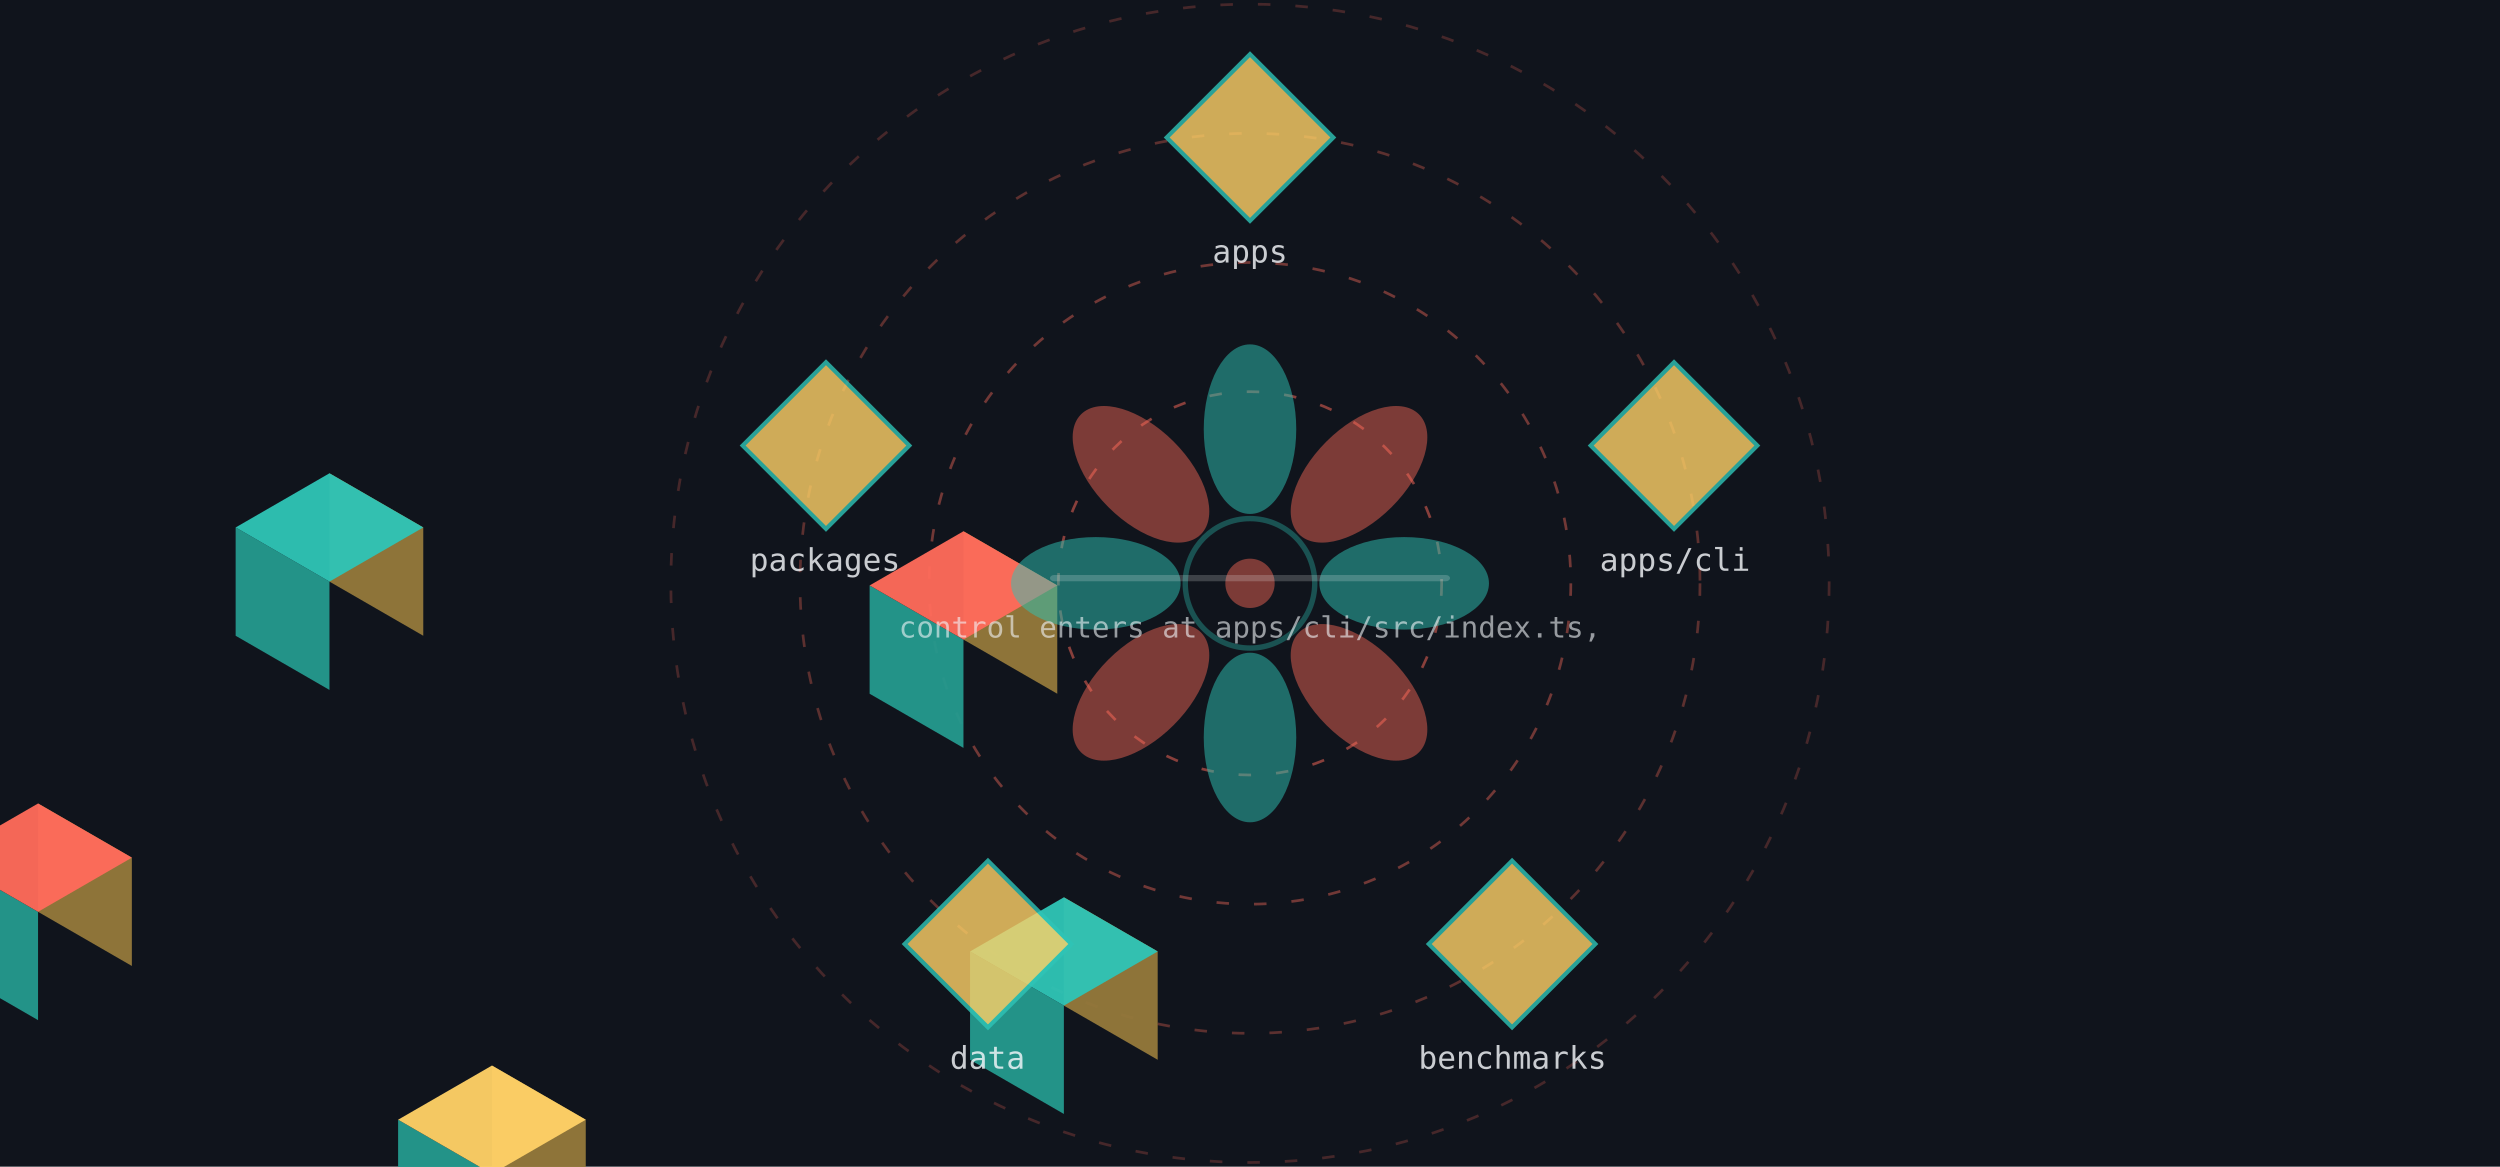
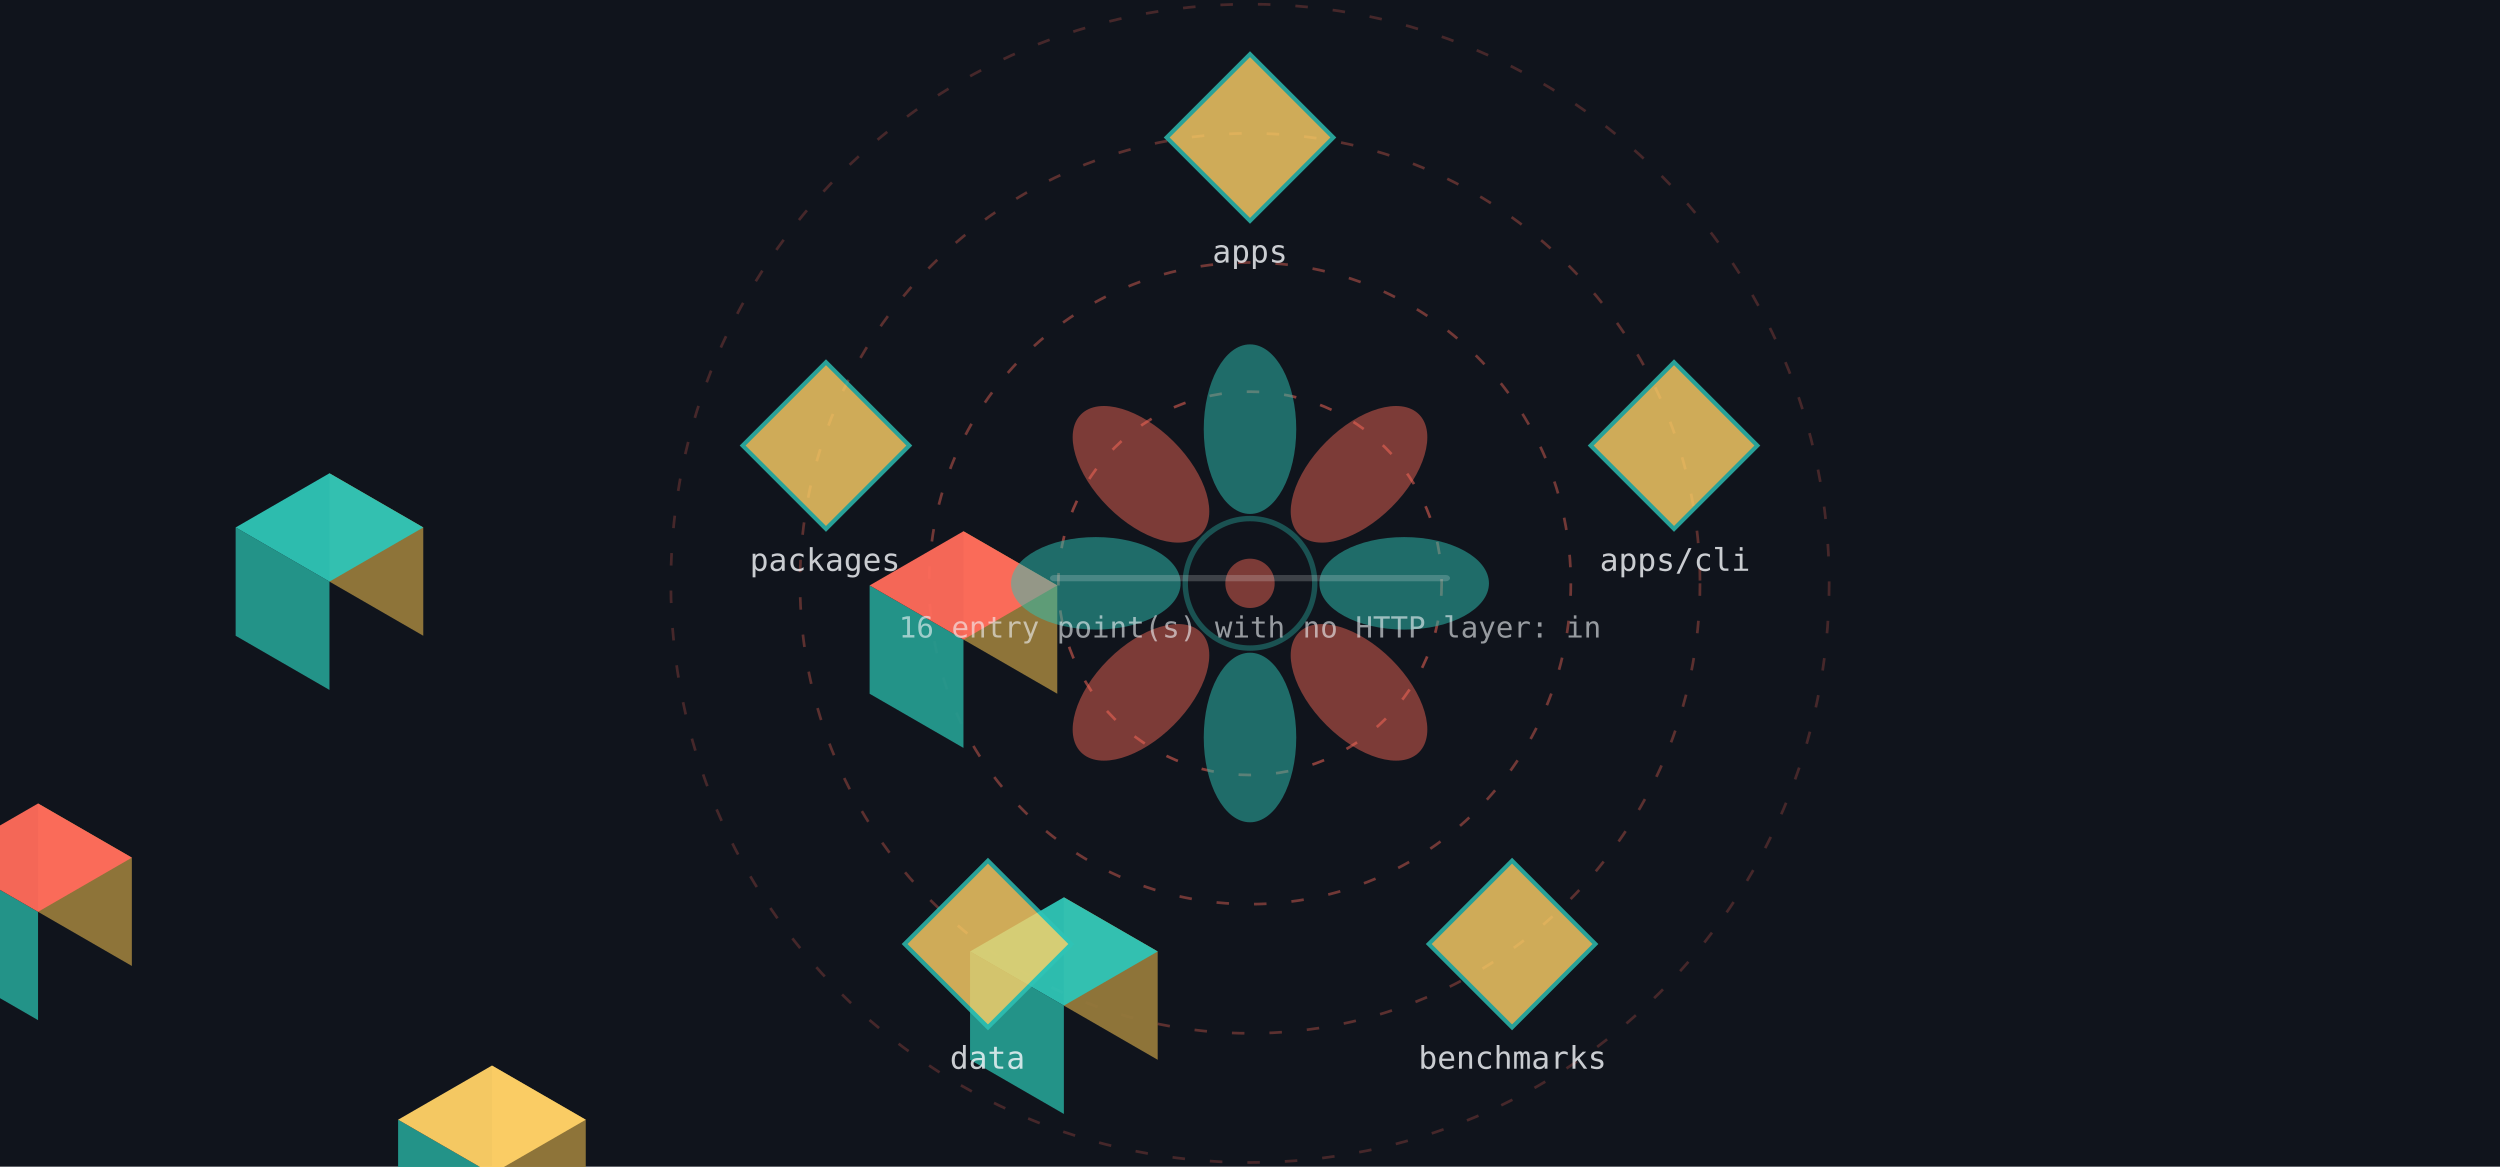
<svg xmlns="http://www.w3.org/2000/svg" viewBox="0 0 1200 560" width="1200" height="560" role="img" aria-label="grokmax workflow">
  <rect width="1200" height="560" fill="#10141c" />
  <defs>
    <linearGradient id="gk" x1="0" y1="0" x2="1" y2="1">
      <stop offset="0%" stop-color="#ff6b5a" />
      <stop offset="100%" stop-color="#2ec4b6" />
    </linearGradient>
  </defs>
  <circle cx="600.00" cy="280.00" r="92.00" fill="none" stroke="rgba(255,107,90,0.500)" stroke-width="1.30" opacity="1.00" stroke-dasharray="6 12" />
  <g>
    <circle cx="600.00" cy="280.00" r="92.00" fill="none" stroke="#ffd166" stroke-width="2.60" opacity="0.00" />
    <animate attributeName="opacity" values="0;0.85;0" dur="14.7s" begin="0.0s" repeatCount="indefinite" />
  </g>
  <circle cx="600.00" cy="280.00" r="154.00" fill="none" stroke="rgba(255,107,90,0.410)" stroke-width="1.30" opacity="1.00" stroke-dasharray="6 12" />
  <g>
    <circle cx="600.00" cy="280.00" r="154.00" fill="none" stroke="#ffd166" stroke-width="2.60" opacity="0.00" />
    <animate attributeName="opacity" values="0;0.85;0" dur="14.7s" begin="0.6s" repeatCount="indefinite" />
  </g>
  <circle cx="600.00" cy="280.00" r="216.00" fill="none" stroke="rgba(255,107,90,0.320)" stroke-width="1.30" opacity="1.00" stroke-dasharray="6 12" />
  <g>
    <circle cx="600.00" cy="280.00" r="216.00" fill="none" stroke="#ffd166" stroke-width="2.60" opacity="0.00" />
    <animate attributeName="opacity" values="0;0.85;0" dur="14.7s" begin="1.2s" repeatCount="indefinite" />
  </g>
  <circle cx="600.00" cy="280.00" r="278.00" fill="none" stroke="rgba(255,107,90,0.230)" stroke-width="1.30" opacity="1.00" stroke-dasharray="6 12" />
  <g>
    <circle cx="600.00" cy="280.00" r="278.00" fill="none" stroke="#ffd166" stroke-width="2.60" opacity="0.00" />
    <animate attributeName="opacity" values="0;0.85;0" dur="14.7s" begin="1.8s" repeatCount="indefinite" />
  </g>
  <polygon points="462.46,307.00 507.49,333.00 507.49,281.00 462.46,255.00" fill="#94793b" opacity="0.95" />
  <polygon points="417.42,333.00 462.46,359.00 462.46,307.00 417.42,281.00" fill="#24998e" opacity="0.95" />
  <polygon points="462.46,255.00 507.49,281.00 462.46,307.00 417.42,281.00" fill="#ff6b5a" opacity="0.95" />
  <text x="600" y="126" font-family="ui-monospace,Menlo,monospace" font-size="15" fill="rgba(242,245,249,0.820)" text-anchor="middle">apps</text>
  <g>
    <polygon points="600.00,26.00 640.00,66.00 600.00,106.00 560.00,66.00" fill="#ffd166" opacity="0.80" stroke="#2ec4b6" stroke-width="2" />
    <animate attributeName="opacity" values="0.25;1.0;0.25" dur="14.7s" begin="0.0s" repeatCount="indefinite" />
  </g>
  <polygon points="510.66,482.70 555.69,508.70 555.69,456.70 510.66,430.70" fill="#94793b" opacity="0.95" />
  <polygon points="465.62,508.70 510.66,534.70 510.66,482.70 465.62,456.70" fill="#24998e" opacity="0.95" />
  <polygon points="510.66,430.70 555.69,456.70 510.66,482.70 465.62,456.70" fill="#2ec4b6" opacity="0.95" />
  <text x="804" y="274" font-family="ui-monospace,Menlo,monospace" font-size="15" fill="rgba(242,245,249,0.820)" text-anchor="middle">apps/cli</text>
  <g>
    <polygon points="803.53,173.87 843.53,213.87 803.53,253.87 763.53,213.87" fill="#ffd166" opacity="0.80" stroke="#2ec4b6" stroke-width="2" />
    <animate attributeName="opacity" values="0.25;1.0;0.25" dur="14.7s" begin="2.94s" repeatCount="indefinite" />
  </g>
  <polygon points="236.13,563.46 281.16,589.46 281.16,537.46 236.13,511.46" fill="#94793b" opacity="0.95" />
  <polygon points="191.09,589.46 236.13,615.46 236.13,563.46 191.09,537.46" fill="#24998e" opacity="0.95" />
  <polygon points="236.13,511.46 281.16,537.46 236.13,563.46 191.09,537.46" fill="#ffd166" opacity="0.95" />
  <text x="726" y="513" font-family="ui-monospace,Menlo,monospace" font-size="15" fill="rgba(242,245,249,0.820)" text-anchor="middle">benchmarks</text>
  <g>
    <polygon points="725.79,413.13 765.79,453.13 725.79,493.13 685.79,453.13" fill="#ffd166" opacity="0.80" stroke="#2ec4b6" stroke-width="2" />
    <animate attributeName="opacity" values="0.25;1.0;0.25" dur="14.7s" begin="5.88s" repeatCount="indefinite" />
  </g>
  <polygon points="18.26,437.67 63.29,463.67 63.29,411.67 18.26,385.67" fill="#94793b" opacity="0.95" />
  <polygon points="-26.77,463.67 18.26,489.67 18.26,437.67 -26.77,411.67" fill="#24998e" opacity="0.95" />
  <polygon points="18.26,385.67 63.29,411.67 18.26,437.67 -26.77,411.67" fill="#ff6b5a" opacity="0.95" />
  <text x="474" y="513" font-family="ui-monospace,Menlo,monospace" font-size="15" fill="rgba(242,245,249,0.820)" text-anchor="middle">data</text>
  <g>
    <polygon points="474.21,413.13 514.21,453.13 474.21,493.13 434.21,453.13" fill="#ffd166" opacity="0.80" stroke="#2ec4b6" stroke-width="2" />
    <animate attributeName="opacity" values="0.25;1.0;0.25" dur="14.7s" begin="8.82s" repeatCount="indefinite" />
  </g>
  <polygon points="158.14,279.17 203.17,305.17 203.17,253.17 158.14,227.17" fill="#94793b" opacity="0.95" />
  <polygon points="113.11,305.17 158.14,331.17 158.14,279.17 113.11,253.17" fill="#24998e" opacity="0.95" />
  <polygon points="158.14,227.17 203.17,253.17 158.14,279.17 113.11,253.17" fill="#2ec4b6" opacity="0.95" />
  <text x="396" y="274" font-family="ui-monospace,Menlo,monospace" font-size="15" fill="rgba(242,245,249,0.820)" text-anchor="middle">packages</text>
  <g>
    <polygon points="396.47,173.87 436.47,213.87 396.47,253.87 356.47,213.87" fill="#ffd166" opacity="0.80" stroke="#2ec4b6" stroke-width="2" />
    <animate attributeName="opacity" values="0.25;1.0;0.25" dur="14.7s" begin="11.76s" repeatCount="indefinite" />
  </g>
  <ellipse cx="600.00" cy="206.00" rx="22.20" ry="40.70" fill="rgba(46,196,182,0.500)" opacity="1.00" transform="rotate(0.0 600.00 206.00)" />
  <ellipse cx="652.33" cy="227.67" rx="22.20" ry="40.70" fill="rgba(255,107,90,0.450)" opacity="1.00" transform="rotate(45.0 652.33 227.67)" />
  <ellipse cx="674.00" cy="280.00" rx="22.20" ry="40.70" fill="rgba(46,196,182,0.500)" opacity="1.00" transform="rotate(90.0 674.00 280.00)" />
  <ellipse cx="652.33" cy="332.33" rx="22.20" ry="40.70" fill="rgba(255,107,90,0.450)" opacity="1.00" transform="rotate(135.0 652.33 332.33)" />
  <ellipse cx="600.00" cy="354.00" rx="22.20" ry="40.70" fill="rgba(46,196,182,0.500)" opacity="1.00" transform="rotate(180.0 600.00 354.00)" />
  <ellipse cx="547.67" cy="332.33" rx="22.20" ry="40.70" fill="rgba(255,107,90,0.450)" opacity="1.00" transform="rotate(225.0 547.67 332.33)" />
  <ellipse cx="526.00" cy="280.00" rx="22.20" ry="40.70" fill="rgba(46,196,182,0.500)" opacity="1.00" transform="rotate(270.0 526.00 280.00)" />
  <ellipse cx="547.67" cy="227.67" rx="22.20" ry="40.70" fill="rgba(255,107,90,0.450)" opacity="1.00" transform="rotate(315.0 547.67 227.67)" />
  <circle cx="600.00" cy="280.00" r="31.08" fill="none" stroke="rgba(46,196,182,0.500)" stroke-width="2.59" opacity="0.70" />
  <circle cx="600.00" cy="280.00" r="11.84" fill="rgba(255,107,90,0.450)" opacity="1.00" />
  <rect x="504.00" y="276.00" width="192.00" height="3.00" rx="2.00" fill="rgba(242,245,249,0.200)" opacity="1.00" />
-   <text x="600" y="306" font-family="ui-monospace,Menlo,monospace" font-size="14" fill="rgba(242,245,249,0.600)" text-anchor="middle">control enters at apps/cli/src/index.ts,</text>
+   <text x="600" y="306" font-family="ui-monospace,Menlo,monospace" font-size="14" fill="rgba(242,245,249,0.600)" text-anchor="middle">16 entry point(s) with no HTTP layer: in</text>
</svg>
